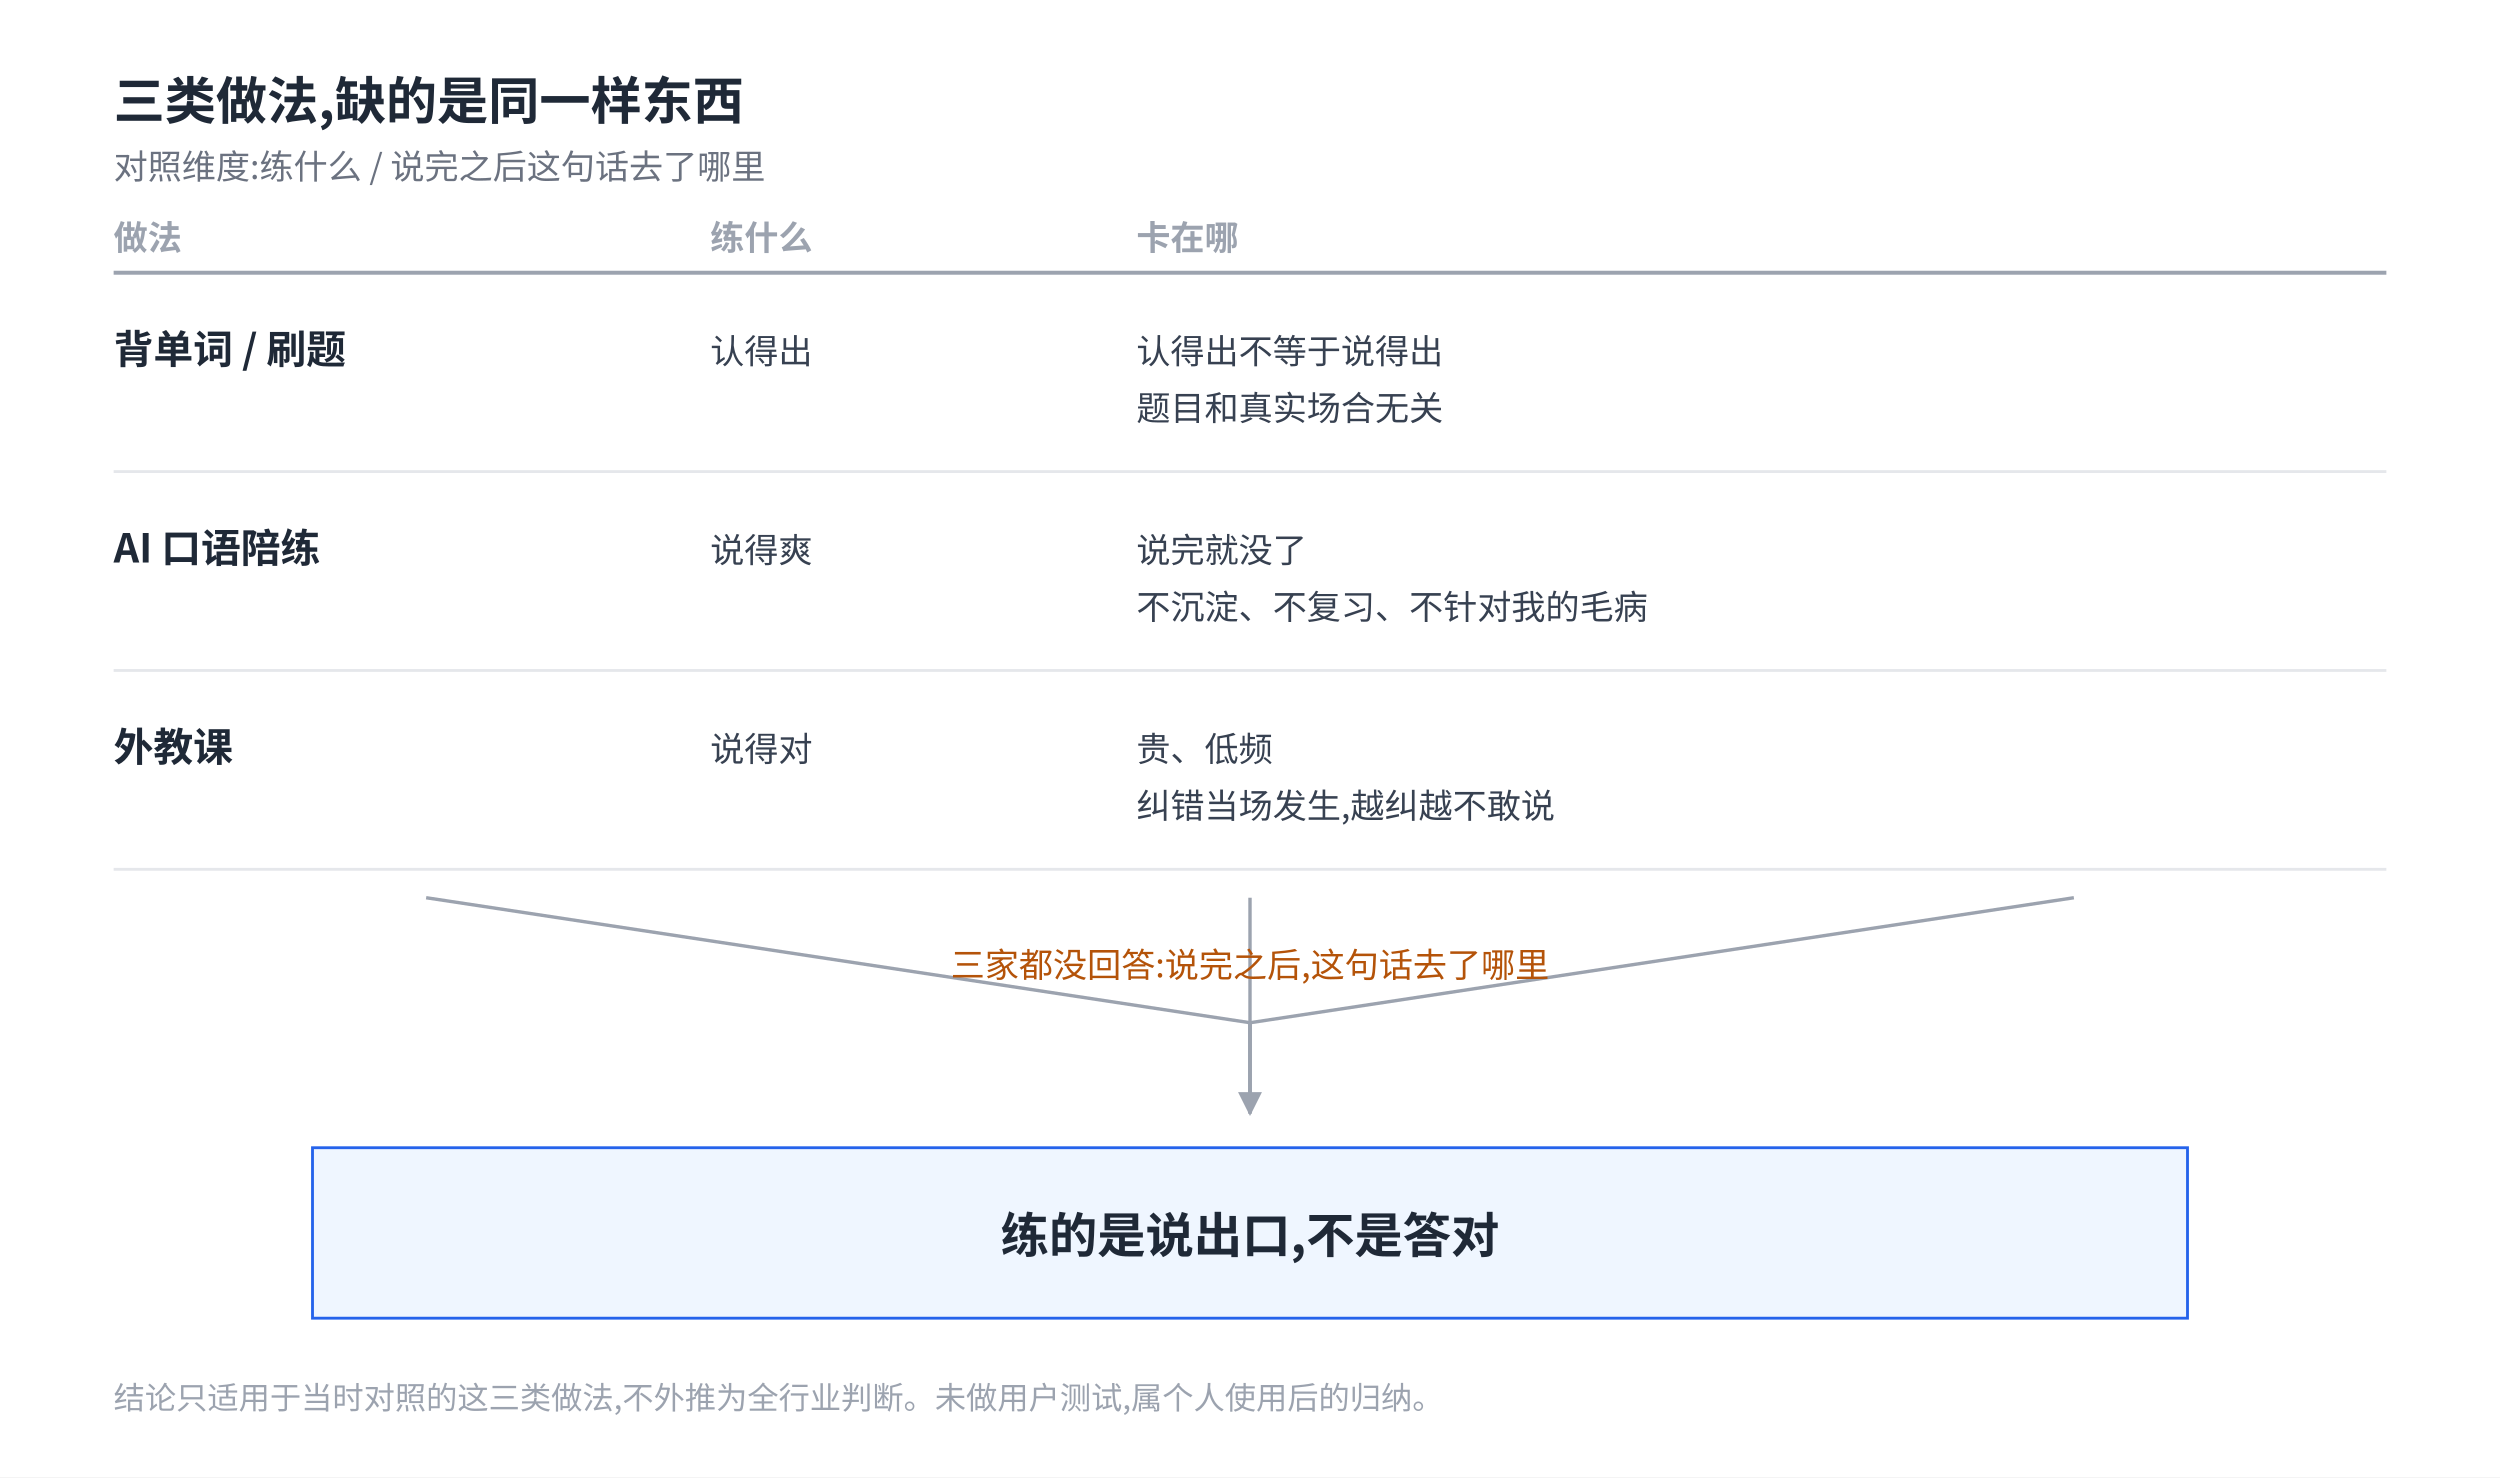
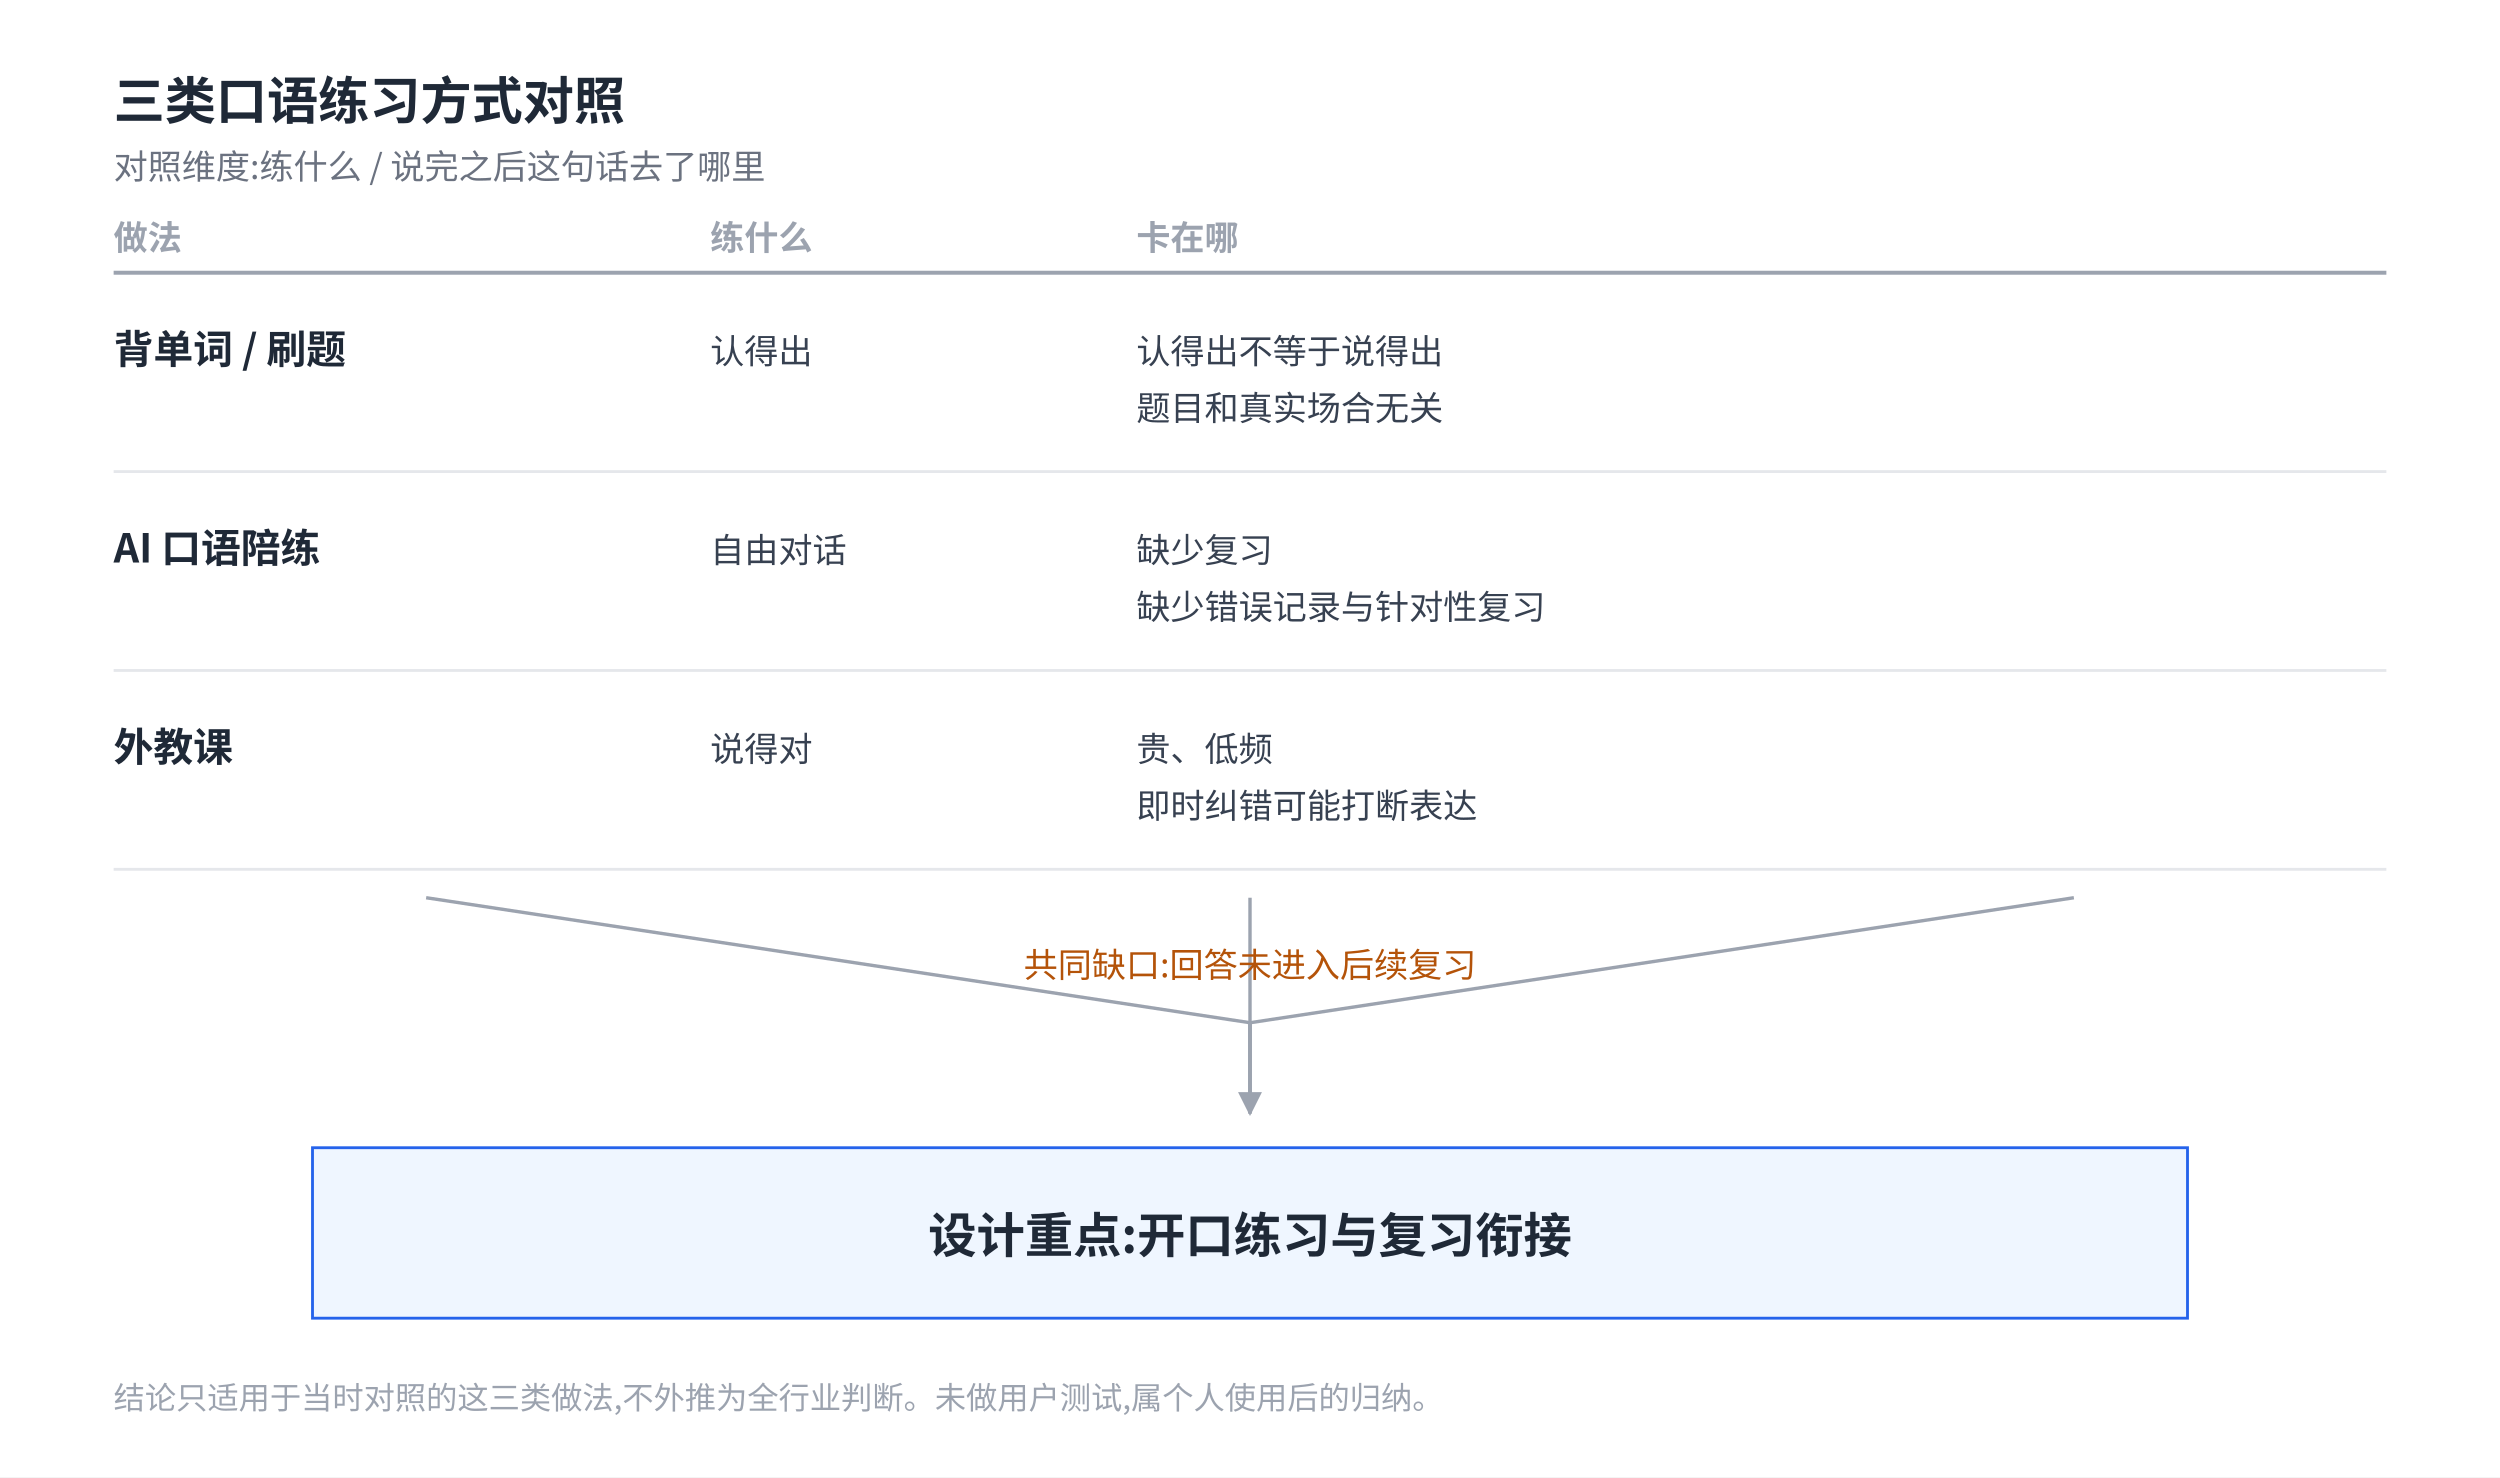
<svg xmlns="http://www.w3.org/2000/svg" viewBox="0 0 880 520" font-family="PingFang SC, Noto Sans CJK SC, Microsoft YaHei, sans-serif">
  <style>
    .title{font-size:18px;font-weight:700;fill:#1f2937}
    .sub{font-size:12px;fill:#6b7280}
    .head{font-size:12px;font-weight:700;fill:#9ca3af}
    .name{font-size:14px;font-weight:700;fill:#1f2937}
    .cell{font-size:12px;fill:#374151}
    .gap{font-size:12px;fill:#b45309}
    .claim{font-size:17px;font-weight:700;fill:#1f2937}
    .fs{font-size:11px;fill:#9ca3af}
  </style>
  <defs>
    <marker id="a1" viewBox="0 0 10 10" refX="9" refY="5" markerWidth="6" markerHeight="6" orient="auto">
      <path d="M0 0 L10 5 L0 10 z" fill="#9ca3af" />
    </marker>
  </defs>
  <rect width="880" height="520" fill="#ffffff" />
-   <text x="40" y="42" class="title">三类做法,缺的是同一样东西</text>
+   <text x="40" y="42" class="title">三类口语练习方式对照</text>
  <text x="40" y="63" class="sub">对照维度:练什么 / 说完之后这句话去了哪里</text>
  <line x1="40" y1="96" x2="840" y2="96" stroke="#9ca3af" stroke-width="1.4" />
  <text x="40" y="88" class="head">做法</text>
  <text x="250" y="88" class="head">练什么</text>
  <text x="400" y="88" class="head">卡在哪</text>
  <g>
    <text x="40" y="128" class="name">背单词 / 刷题</text>
    <text x="250" y="128" class="cell">认得出</text>
    <text x="400" y="128" class="cell">认得出不等于说得出</text>
    <text x="400" y="148" class="cell">题目和真实场合无关</text>
    <line x1="40" y1="166" x2="840" y2="166" stroke="#e5e7eb" />
  </g>
  <g>
    <text x="40" y="198" class="name">AI 口语陪练</text>
-     <text x="250" y="198" class="cell">说得爽</text>
-     <text x="400" y="198" class="cell">说完就没了</text>
-     <text x="400" y="218" class="cell">不沉淀、不复习、不针对我的毛病</text>
+     <text x="250" y="198" class="cell">自由对话</text>
+     <text x="400" y="198" class="cell">缺少复习</text>
+     <text x="400" y="218" class="cell">缺少错误记录与针对性复习</text>
    <line x1="40" y1="236" x2="840" y2="236" stroke="#e5e7eb" />
  </g>
  <g>
    <text x="40" y="268" class="name">外教课</text>
    <text x="250" y="268" class="cell">说得对</text>
    <text x="400" y="268" class="cell">贵、低频</text>
-     <text x="400" y="288" class="cell">纠错当场发生,越纠越不敢说</text>
+     <text x="400" y="288" class="cell">即时纠错可能打断表达</text>
    <line x1="40" y1="306" x2="840" y2="306" stroke="#e5e7eb" />
  </g>
  <path d="M150 316 L440 360" fill="none" stroke="#9ca3af" stroke-width="1.2" />
  <path d="M440 316 L440 360" fill="none" stroke="#9ca3af" stroke-width="1.2" />
  <path d="M730 316 L440 360" fill="none" stroke="#9ca3af" stroke-width="1.2" />
  <line x1="440" y1="360" x2="440" y2="392" stroke="#9ca3af" stroke-width="1.4" marker-end="url(#a1)" />
-   <text x="440" y="344" class="gap" text-anchor="middle">三家都没回答:说完之后,这句话去了哪里</text>
+   <text x="440" y="344" class="gap" text-anchor="middle">共同缺口:回答未进入后续复习</text>
  <rect x="110" y="404" width="660" height="60" fill="#eff6ff" stroke="#2563eb" />
-   <text x="440" y="441" class="claim" text-anchor="middle">练的是说出口,不是答对</text>
+   <text x="440" y="441" class="claim" text-anchor="middle">设计重点:开口练习与复习衔接</text>
  <text x="40" y="496" class="fs">结论只适用于当时对照的这三类做法,不外推为全行业判断。未做用户测试,属个人使用后的归纳。</text>
</svg>
